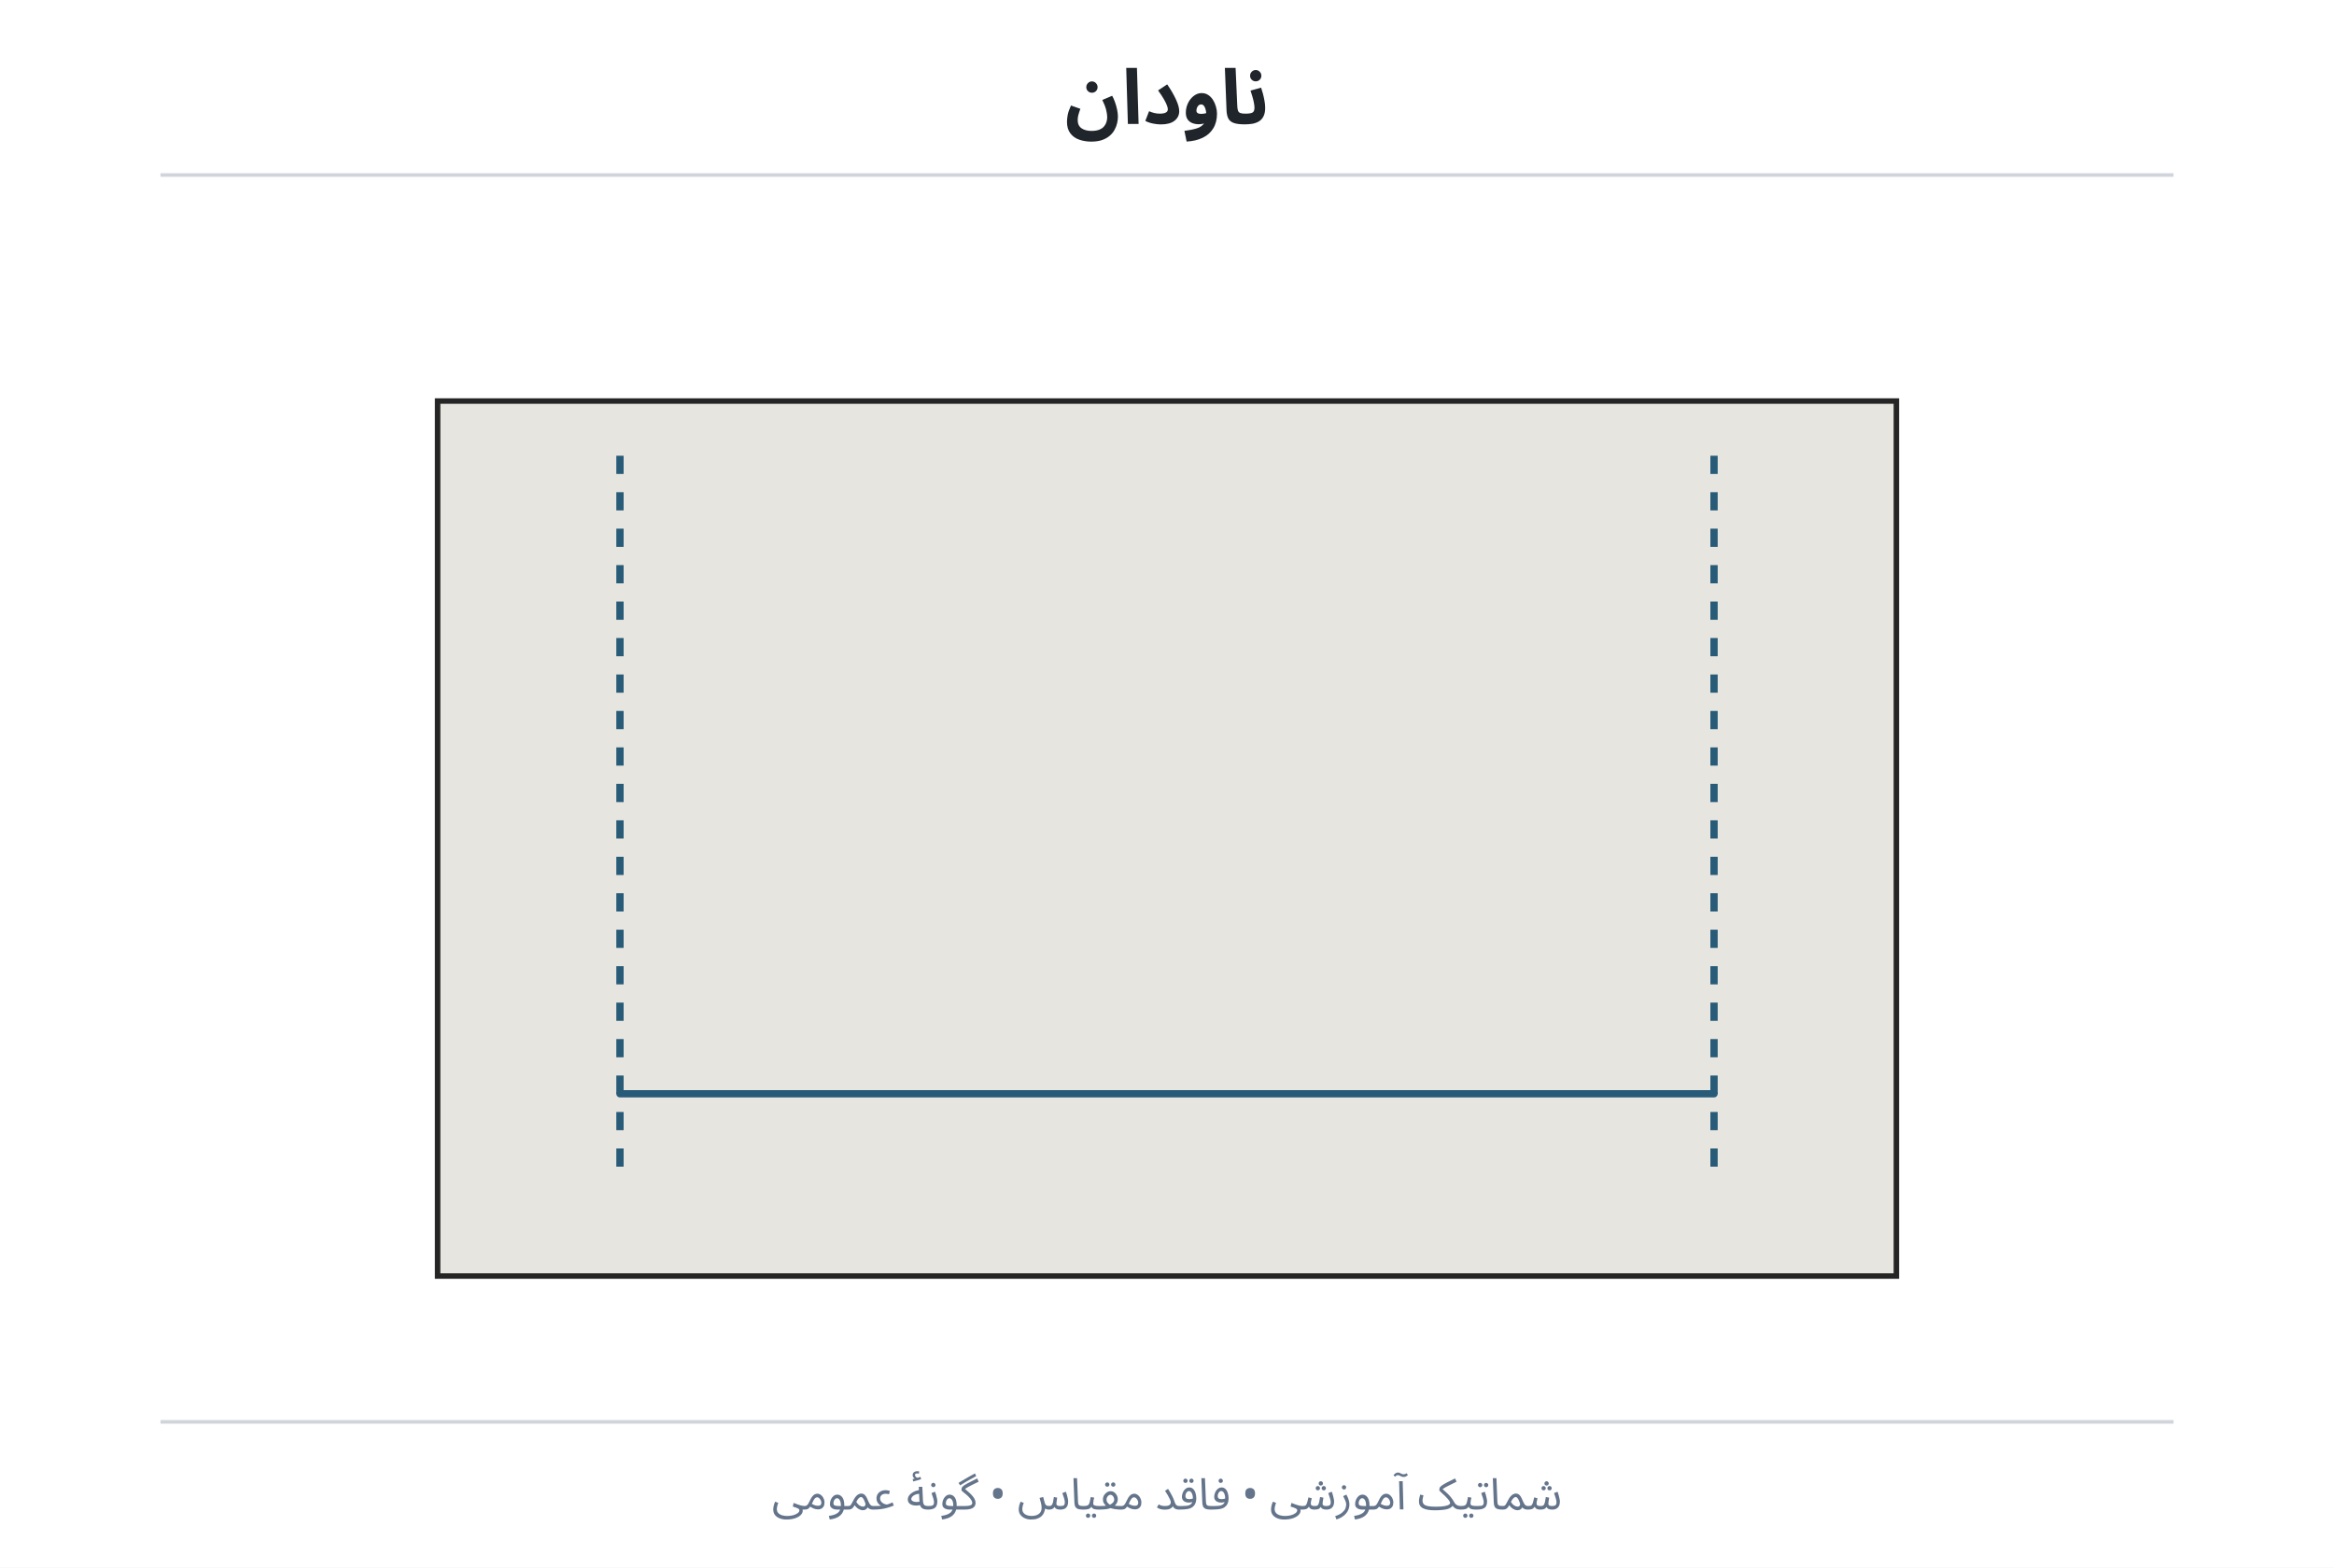
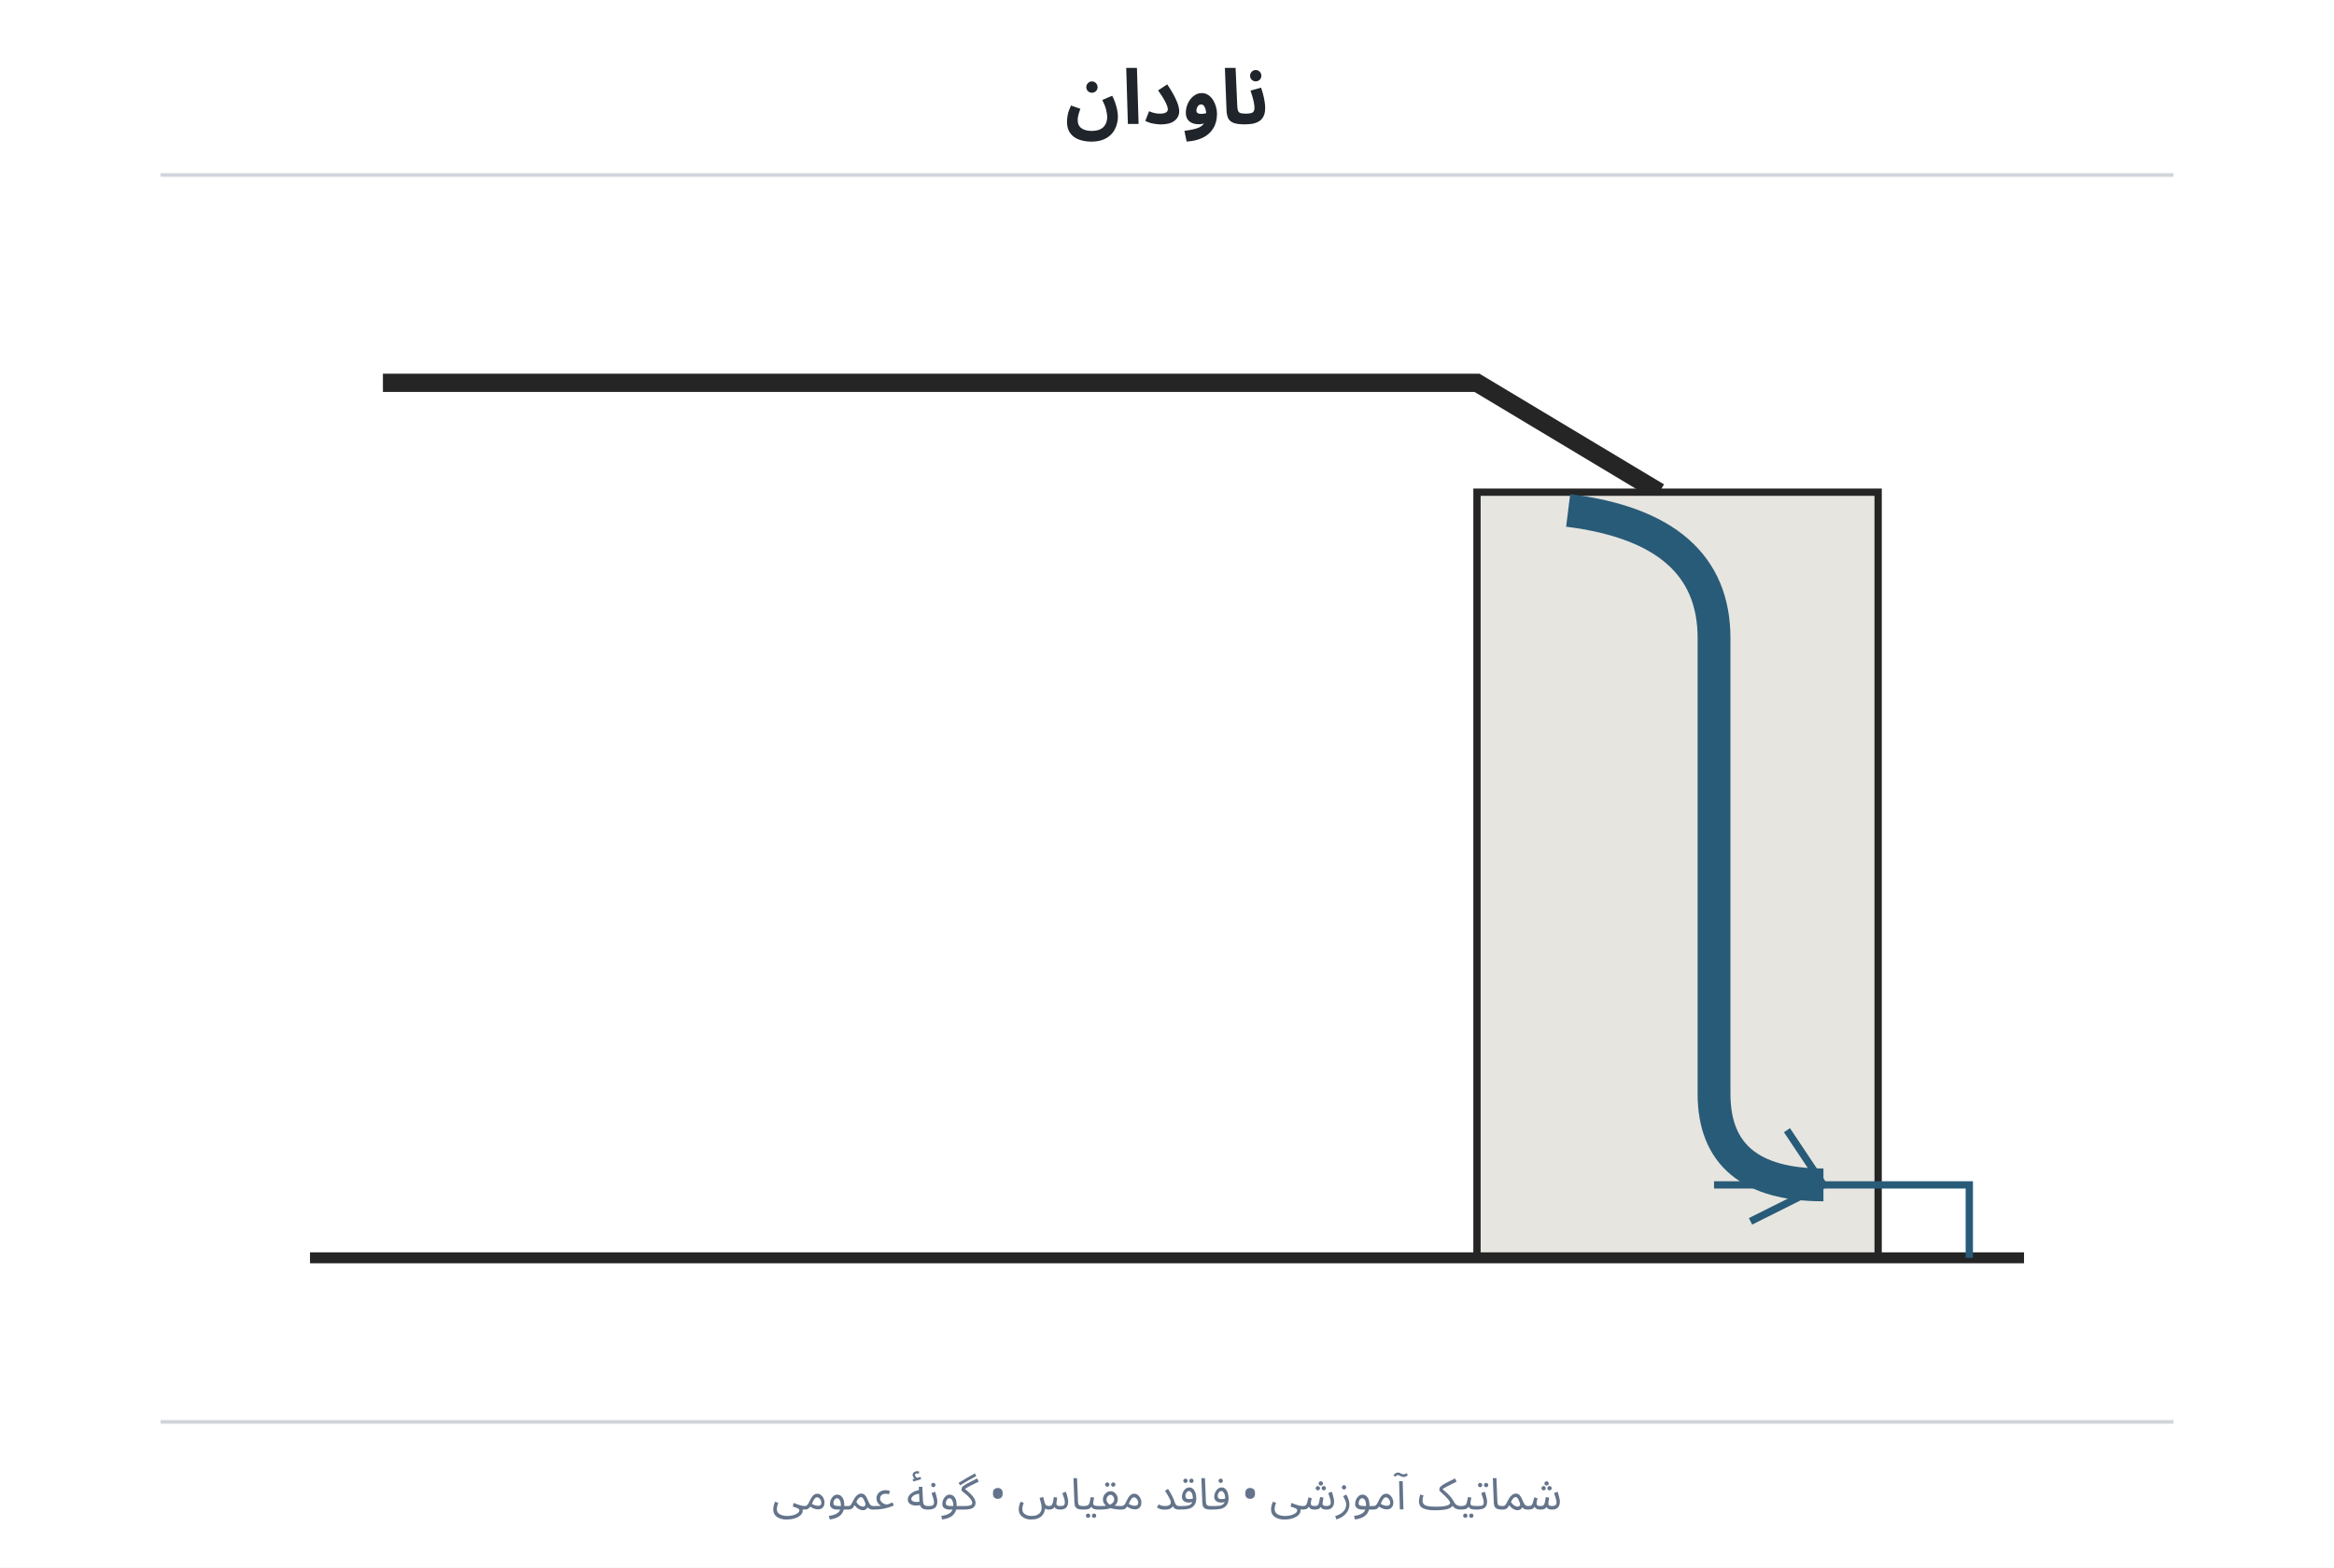
- <svg xmlns="http://www.w3.org/2000/svg" width="640" height="430" viewBox="0 0 640 430" role="img" aria-labelledby="ttl dsc">
-   <defs>
-     <pattern id="hatch" width="8" height="8" patternUnits="userSpaceOnUse">
-       <path d="M0 8 L8 0" stroke="#9ca3af" stroke-width=".8" />
-     </pattern>
-   </defs>
+ <svg xmlns="http://www.w3.org/2000/svg" width="640" height="430" viewBox="0 0 640 430" role="img" aria-labelledby="title desc">
  <rect width="640" height="430" fill="#fff" />
  <text x="320" y="34" text-anchor="middle" direction="rtl" font-family="Vazirmatn, Noto Sans Arabic, sans-serif" font-size="21" font-weight="600" fill="#20252b">ناودان</text>
  <line x1="44" y1="48" x2="596" y2="48" stroke="#d1d5db" />
-   <rect x="120" y="110" width="400" height="240" rx="0" fill="#e7e5df" stroke="#252525" stroke-width="1.5" />
-   <line x1="170" y1="125" x2="170" y2="325" stroke="#285b78" stroke-width="2" stroke-dasharray="5 5" />
-   <line x1="470" y1="125" x2="470" y2="325" stroke="#285b78" stroke-width="2" stroke-dasharray="5 5" />
-   <path d="M170 300 H470" fill="none" stroke="#285b78" stroke-width="2" stroke-linejoin="round" stroke-linecap="round" />
+   <path d="M105 105 H405 L455 135" fill="none" stroke="#252525" stroke-width="5" />
+   <rect x="405" y="135" width="110" height="210" fill="#e7e5df" stroke="#252525" stroke-width="2" />
+   <path d="M430 140 Q470 145 470 175 V300 Q470 325 500 325" fill="none" stroke="#285b78" stroke-width="9" />
+   <path d="M490 310 L500 325 L480 335" fill="none" stroke="#285b78" stroke-width="2" />
+   <line x1="85" y1="345" x2="555" y2="345" stroke="#252525" stroke-width="3" />
+   <path d="M470 325 H540 V345" fill="none" stroke="#285b78" stroke-width="2" />
  <line x1="44" y1="390" x2="596" y2="390" stroke="#d1d5db" />
  <text x="320" y="414" text-anchor="middle" direction="rtl" font-family="Vazirmatn, Noto Sans Arabic, sans-serif" font-size="12" fill="#64748b">شماتیک آموزشی • فاقد مقیاس • گونهٔ عمومی</text>
</svg>
